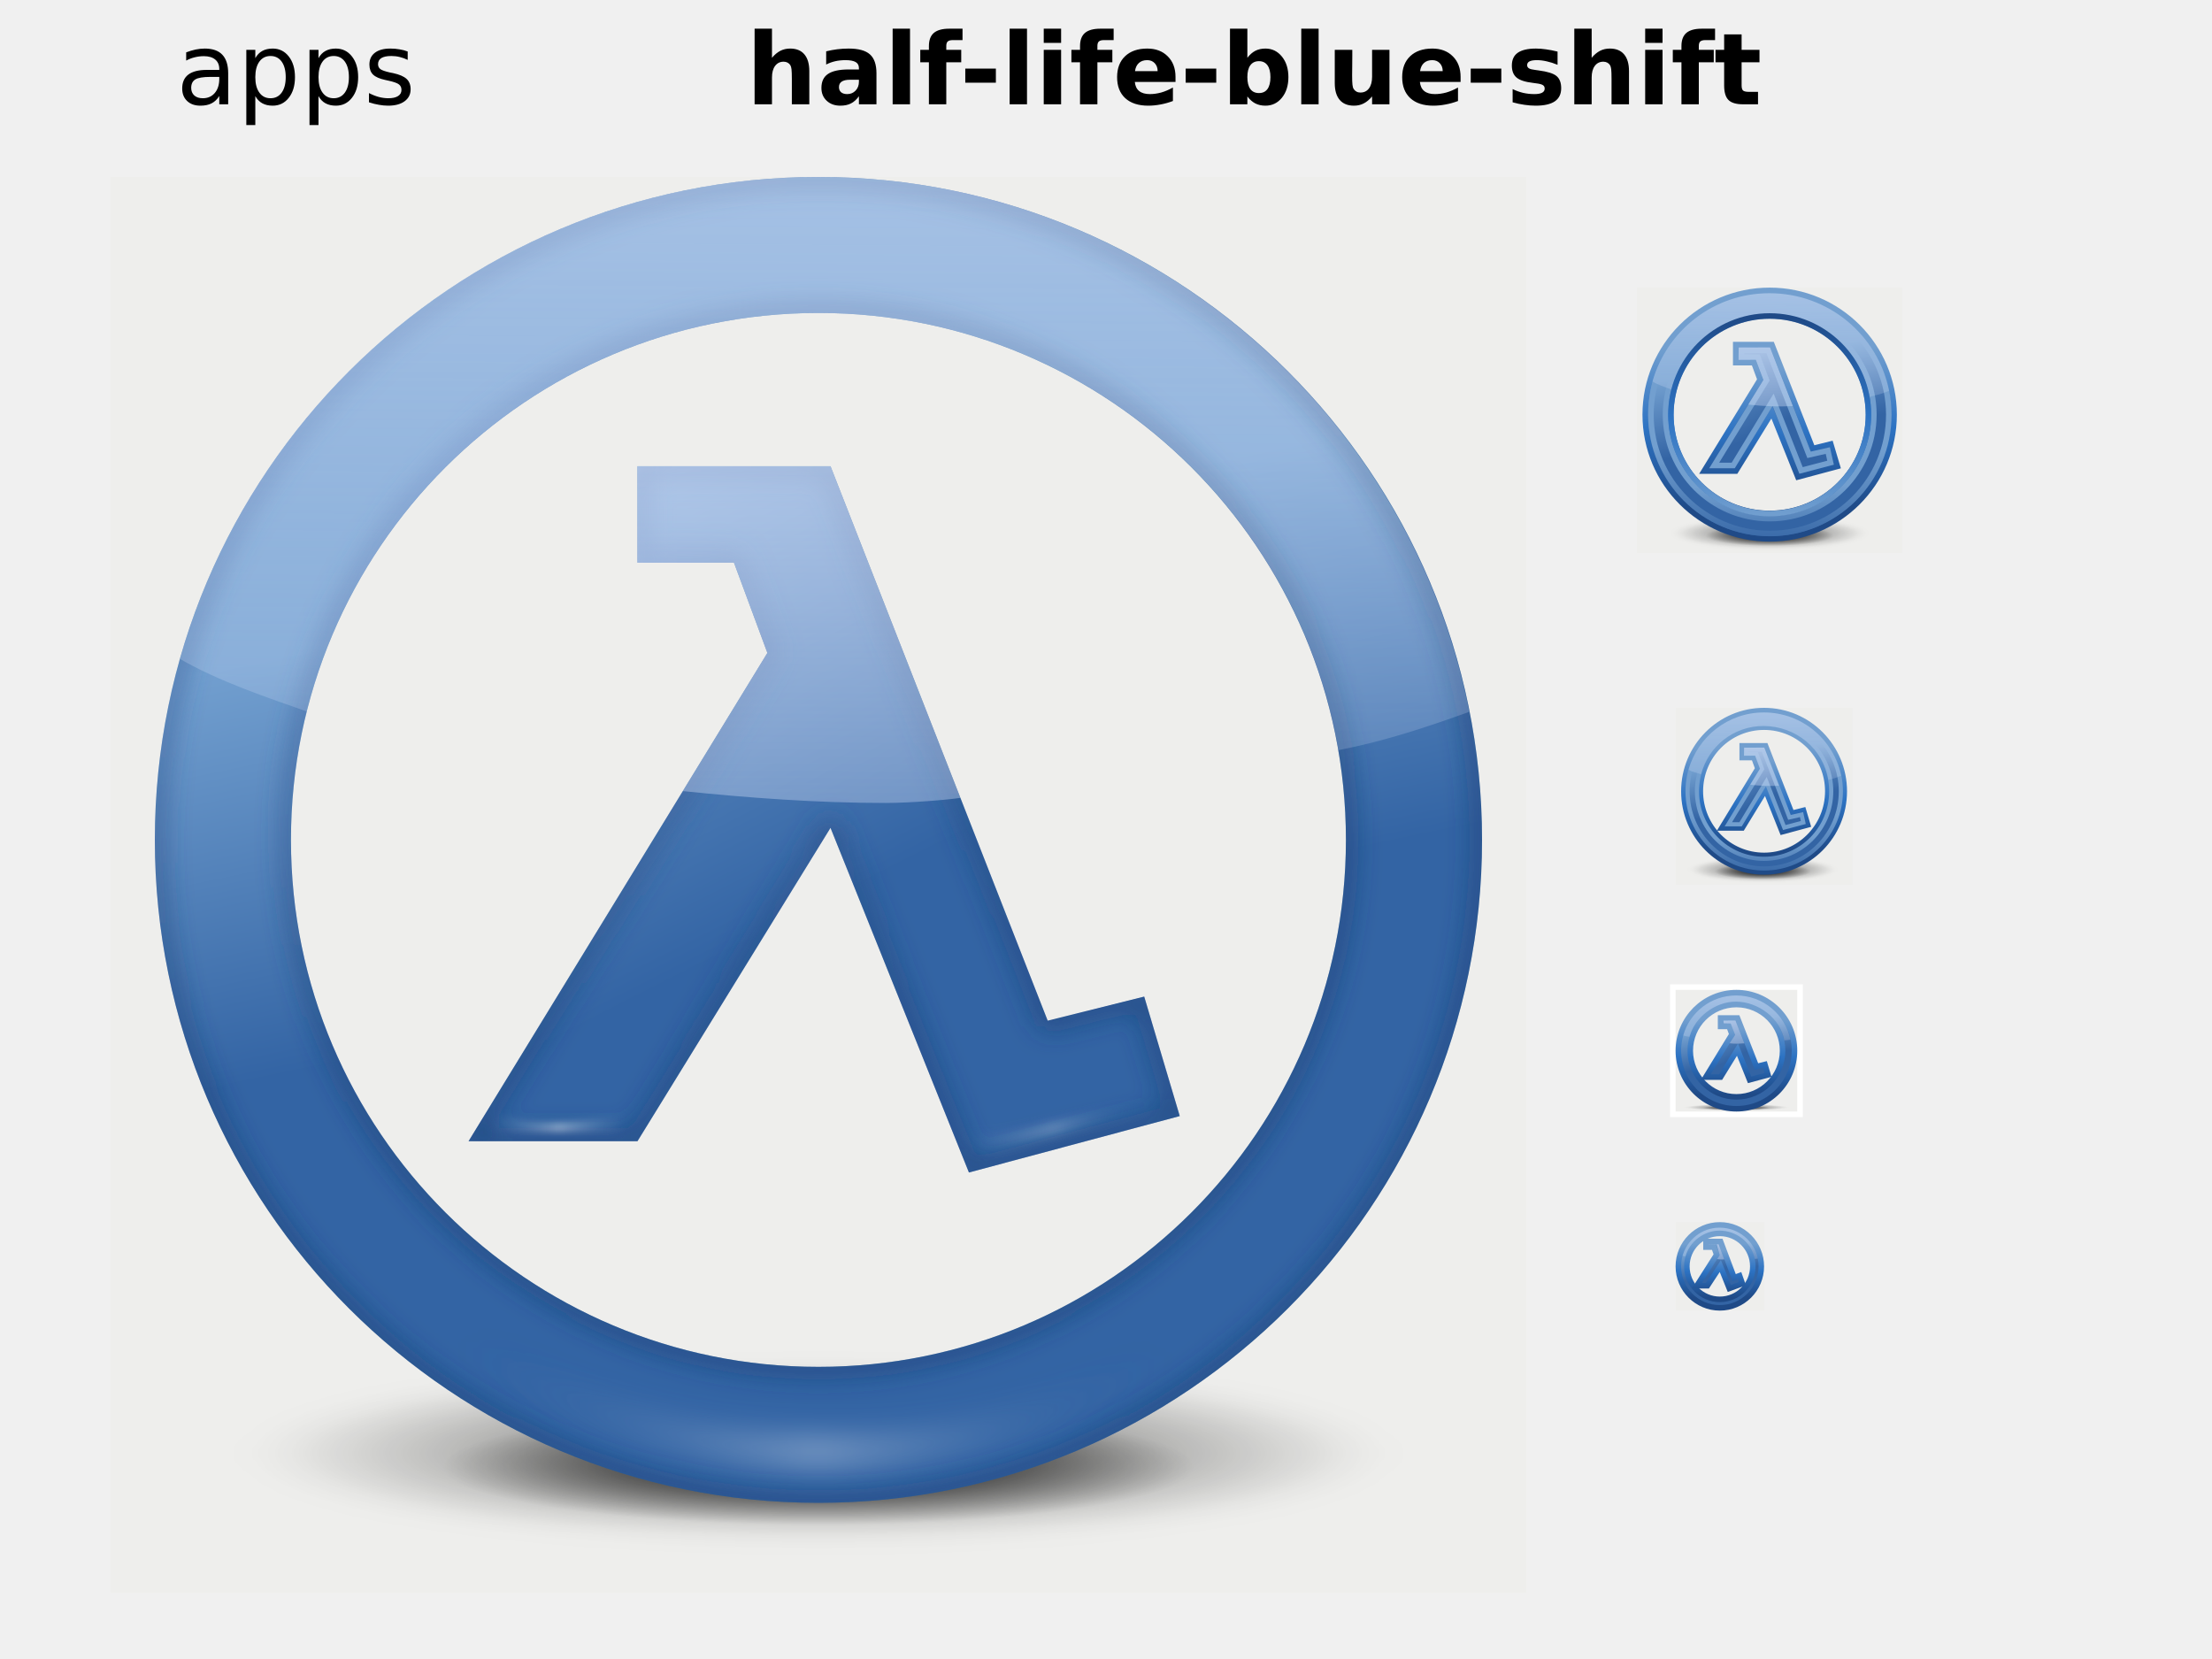
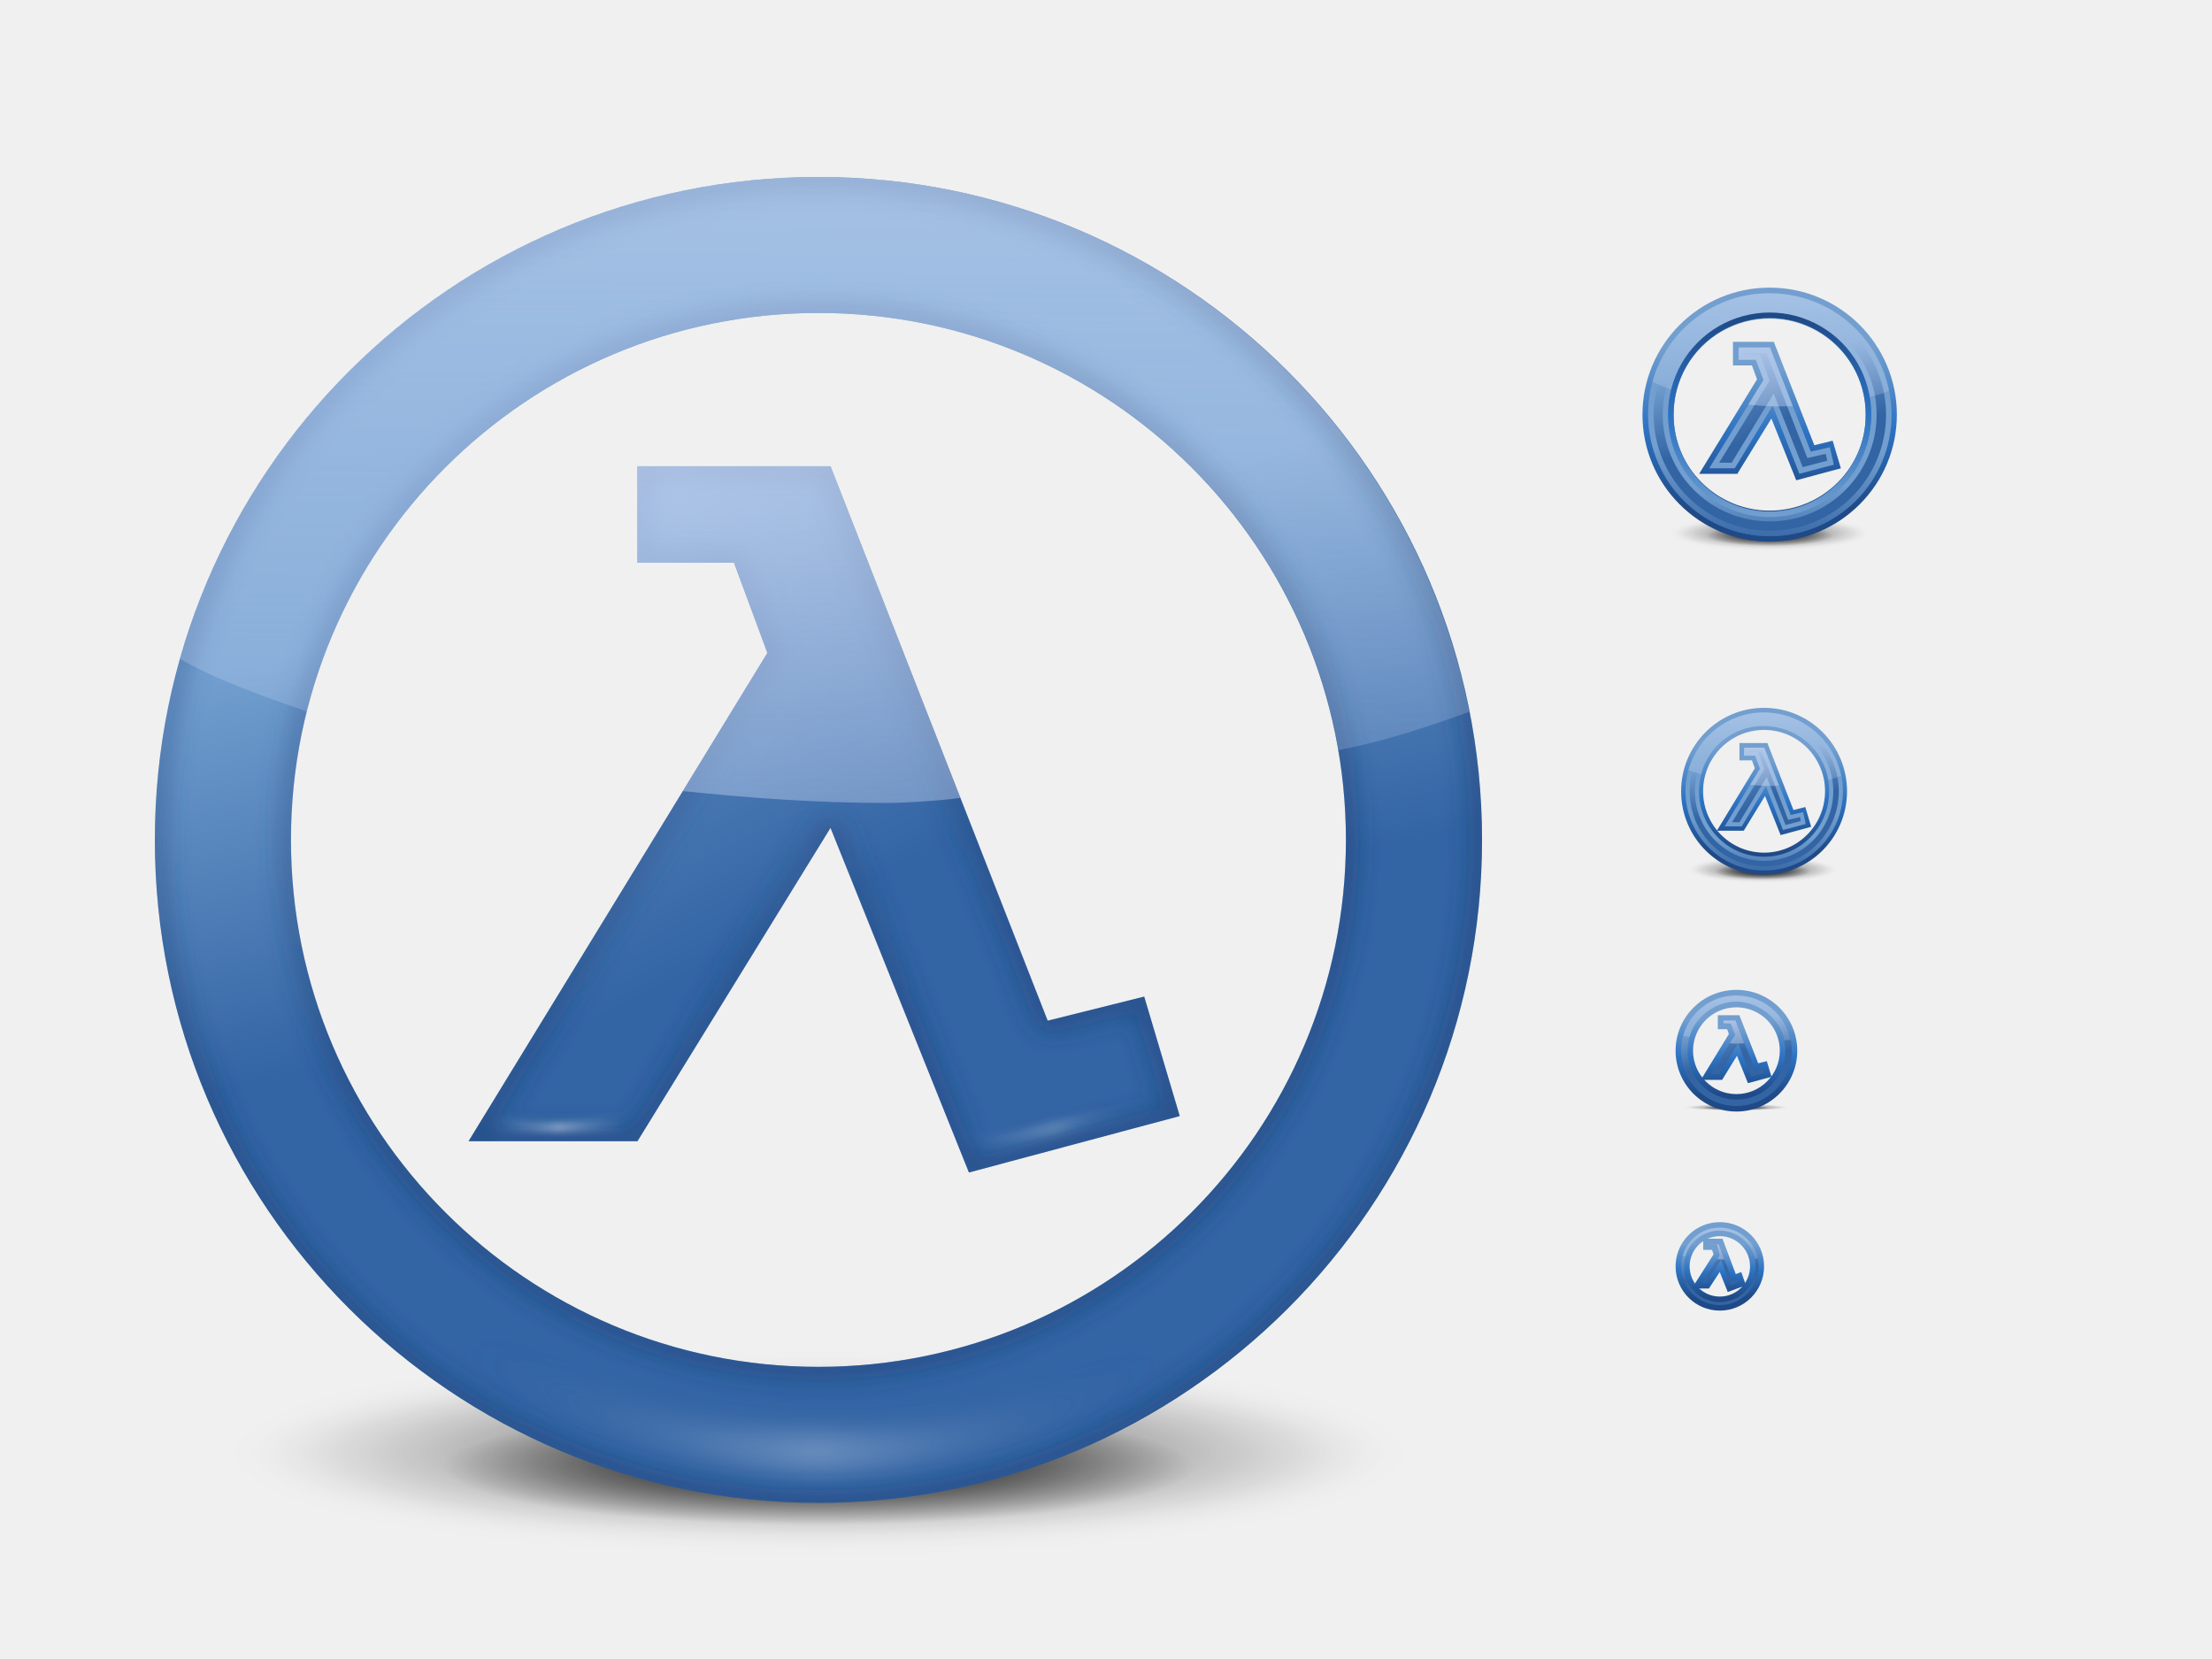
<svg xmlns="http://www.w3.org/2000/svg" xmlns:xlink="http://www.w3.org/1999/xlink" width="400" height="300" id="svg11300" version="1.0" style="display:inline;enable-background:new">
  <defs id="defs3">
    <linearGradient id="linearGradient6463">
      <stop id="stop6465" offset="0" style="stop-color:#3364a4;stop-opacity:0;" />
      <stop style="stop-color:#ffffff;stop-opacity:0.502;" offset="0.5" id="stop6467" />
      <stop id="stop6469" offset="1" style="stop-color:#3364a4;stop-opacity:0;" />
    </linearGradient>
    <linearGradient xlink:href="#linearGradient6786" id="linearGradient7013" gradientUnits="userSpaceOnUse" x1="21.33" y1="29.137" x2="21.096" y2="47.437" />
    <linearGradient id="linearGradient6786">
      <stop style="stop-color:#729fcf;stop-opacity:1;" offset="0" id="stop6788" />
      <stop style="stop-color:#3364a4;stop-opacity:1;" offset="1" id="stop6790" />
    </linearGradient>
    <linearGradient id="linearGradient5666">
      <stop style="stop-color:#3364a4;stop-opacity:1;" offset="0" id="stop5668" />
      <stop style="stop-color:#729fcf;stop-opacity:1;" offset="1" id="stop5670" />
    </linearGradient>
    <linearGradient id="linearGradient5503">
      <stop style="stop-color:#729fcf;stop-opacity:1;" offset="0" id="stop5505" />
      <stop id="stop5656" offset="0.5" style="stop-color:#2d73c3;stop-opacity:1;" />
      <stop style="stop-color:#1f4a87;stop-opacity:1;" offset="1" id="stop5507" />
    </linearGradient>
    <linearGradient id="linearGradient5453">
      <stop style="stop-color:#ececff;stop-opacity:1;" offset="0" id="stop5455" />
      <stop style="stop-color:#dbe8ff;stop-opacity:0;" offset="1" id="stop5457" />
    </linearGradient>
    <linearGradient xlink:href="#linearGradient6786" id="linearGradient4041" gradientUnits="userSpaceOnUse" x1="23.228" y1="35.579" x2="23.431" y2="49.132" />
    <linearGradient id="linearGradient4735">
      <stop style="stop-color:#496fae;stop-opacity:1;" offset="0" id="stop4737" />
      <stop style="stop-color:#193b6e;stop-opacity:1;" offset="1" id="stop4739" />
    </linearGradient>
    <linearGradient id="linearGradient4044">
      <stop id="stop4046" offset="0" style="stop-color:#000000;stop-opacity:1;" />
      <stop id="stop4048" offset="1" style="stop-color:#000000;stop-opacity:0;" />
    </linearGradient>
    <filter color-interpolation-filters="sRGB" id="filter34615-9" x="-0.051" width="1.101" y="-0.137" height="1.273">
      <feGaussianBlur stdDeviation="0.852" id="feGaussianBlur34617-7" />
    </filter>
    <filter id="filter6092">
      <feGaussianBlur stdDeviation="2.499" id="feGaussianBlur6094" />
    </filter>
    <filter id="filter6096">
      <feGaussianBlur stdDeviation="2.339" id="feGaussianBlur6098" />
    </filter>
    <clipPath clipPathUnits="userSpaceOnUse" id="clipPath6164">
      <path style="fill:#000000;fill-opacity:1;stroke:none;display:inline;enable-background:new" d="m -543,31.117 c -64.617,0 -117,52.33 -117,116.883 0,64.552 52.383,116.883 117,116.883 64.617,0 117,-52.33 117,-116.883 0,-64.553 -52.383,-116.883 -117,-116.883 z m 0,23.976 c 51.362,0 93,41.596 93,92.907 0,51.311 -41.638,92.907 -93,92.907 -51.362,0 -93,-41.596 -93,-92.907 0,-51.311 41.638,-92.907 93,-92.907 z" id="path6166" />
    </clipPath>
    <clipPath clipPathUnits="userSpaceOnUse" id="clipPath6168">
      <path style="fill:#000000;fill-opacity:1;stroke:none;display:inline;enable-background:new" d="m -574.909,82.121 0,17.001 17.018,0 5.891,15.911 -52.691,86.095 29.782,0 34.036,-55.254 24.406,60.766 37.169,-9.949 -6.266,-21.065 -17.018,4.25 -38.291,-97.756 z" id="path6170" />
    </clipPath>
    <filter color-interpolation-filters="sRGB" id="filter4615-6-8" x="-0.068" width="1.135" y="-0.532" height="2.065">
      <feGaussianBlur stdDeviation="0.693" id="feGaussianBlur4617-0-7" />
    </filter>
    <filter color-interpolation-filters="sRGB" id="filter4633-2-9" x="-0.075" width="1.151" y="-0.294" height="1.588">
      <feGaussianBlur stdDeviation="1.026" id="feGaussianBlur4635-0-0" />
    </filter>
    <filter id="filter6602" x="-0.039" width="1.078" y="-0.13" height="1.261">
      <feGaussianBlur stdDeviation="2.78" id="feGaussianBlur6604" />
    </filter>
    <filter color-interpolation-filters="sRGB" id="filter34615-9-6" x="-0.051" width="1.101" y="-0.137" height="1.273">
      <feGaussianBlur stdDeviation="0.852" id="feGaussianBlur34617-7-40" />
    </filter>
    <filter color-interpolation-filters="sRGB" id="filter34615-9-6-3" x="-0.051" width="1.101" y="-0.137" height="1.273">
      <feGaussianBlur stdDeviation="0.852" id="feGaussianBlur34617-7-40-8" />
    </filter>
    <filter color-interpolation-filters="sRGB" id="filter34615-9-6-1" x="-0.051" width="1.101" y="-0.137" height="1.273">
      <feGaussianBlur stdDeviation="0.852" id="feGaussianBlur34617-7-40-1" />
    </filter>
    <radialGradient xlink:href="#linearGradient4044" id="radialGradient6801" gradientUnits="userSpaceOnUse" gradientTransform="matrix(1.64137,0,0,0.607307,0.0395667,0.0619518)" cx="15.116" cy="63.965" fx="15.116" fy="63.965" r="12.289" />
    <radialGradient xlink:href="#linearGradient4044" id="radialGradient6803" gradientUnits="userSpaceOnUse" gradientTransform="scale(1.64399,0.608276)" cx="15.116" cy="63.965" fx="15.116" fy="63.965" r="12.289" />
    <linearGradient xlink:href="#linearGradient5453" id="linearGradient6831" gradientUnits="userSpaceOnUse" gradientTransform="matrix(0.5272764,0,0,0.5305279,301.8636,126.3779)" x1="33.633" y1="-15.586" x2="33.231" y2="53.867" />
    <linearGradient xlink:href="#linearGradient5666" id="linearGradient6835" gradientUnits="userSpaceOnUse" gradientTransform="matrix(0.5272764,0,0,0.5305279,301.8636,-397.9758)" x1="31.127" y1="1023.346" x2="22.206" y2="1005.756" />
    <linearGradient xlink:href="#linearGradient5503" id="linearGradient6837" gradientUnits="userSpaceOnUse" gradientTransform="matrix(0.5272764,0,0,0.5305279,301.8636,-397.9758)" x1="32.375" y1="1009.362" x2="32.317" y2="1038.22" />
    <linearGradient xlink:href="#linearGradient5453" id="linearGradient6840" gradientUnits="userSpaceOnUse" gradientTransform="matrix(0.5172666,0,0,0.5165692,302.154,126.7661)" x1="33.012" y1="-45.645" x2="32.339" y2="44.432" />
    <linearGradient xlink:href="#linearGradient5666" id="linearGradient6845" gradientUnits="userSpaceOnUse" gradientTransform="matrix(0.5272764,0,0,0.5305279,301.8636,-397.9758)" x1="42.802" y1="1022.818" x2="39.296" y2="1006.106" />
    <linearGradient xlink:href="#linearGradient5503" id="linearGradient6847" gradientUnits="userSpaceOnUse" gradientTransform="matrix(0.5272764,0,0,0.5305279,301.8636,-397.9758)" x1="32.401" y1="1004.866" x2="32.545" y2="1040.653" />
    <linearGradient xlink:href="#linearGradient5453" id="linearGradient6851" gradientUnits="userSpaceOnUse" gradientTransform="matrix(0.3362226,0,0,0.3643624,303.0325,178.4909)" x1="33.633" y1="-15.586" x2="33.231" y2="53.867" />
    <linearGradient xlink:href="#linearGradient5666" id="linearGradient6854" gradientUnits="userSpaceOnUse" gradientTransform="matrix(0.3818182,0,0,0.3818173,301.5909,-199.4011)" x1="31.127" y1="1023.346" x2="22.206" y2="1005.756" />
    <linearGradient xlink:href="#linearGradient5503" id="linearGradient6856" gradientUnits="userSpaceOnUse" gradientTransform="matrix(0.3818182,0,0,0.3818173,301.5909,-199.4011)" x1="32.375" y1="1009.362" x2="32.317" y2="1038.22" />
    <linearGradient xlink:href="#linearGradient5453" id="linearGradient6859" gradientUnits="userSpaceOnUse" gradientTransform="matrix(0.3634398,0,0,0.3601492,302.1435,178.5725)" x1="33.012" y1="-45.645" x2="32.339" y2="44.432" />
    <linearGradient xlink:href="#linearGradient5666" id="linearGradient6862" gradientUnits="userSpaceOnUse" gradientTransform="matrix(0.3818182,0,0,0.3818173,301.5909,-199.4011)" x1="42.802" y1="1022.818" x2="39.296" y2="1006.106" />
    <linearGradient xlink:href="#linearGradient5503" id="linearGradient6864" gradientUnits="userSpaceOnUse" gradientTransform="matrix(0.3818182,0,0,0.3818173,301.5909,-199.4011)" x1="32.401" y1="1004.866" x2="32.545" y2="1040.653" />
    <radialGradient xlink:href="#linearGradient4044" id="radialGradient6904" gradientUnits="userSpaceOnUse" gradientTransform="scale(1.64399,0.608276)" cx="15.116" cy="63.965" fx="15.116" fy="63.965" r="12.289" />
    <radialGradient xlink:href="#linearGradient4044" id="radialGradient6906" gradientUnits="userSpaceOnUse" gradientTransform="matrix(1.64137,0,0,0.607307,0.0395667,0.0619518)" cx="15.116" cy="63.965" fx="15.116" fy="63.965" r="12.289" />
    <linearGradient xlink:href="#linearGradient5453" id="linearGradient4432" gradientUnits="userSpaceOnUse" gradientTransform="matrix(0.24016,0,0,0.26026,303.1966,220.7182)" x1="33.633" y1="-15.586" x2="33.231" y2="53.867" />
    <linearGradient xlink:href="#linearGradient5666" id="linearGradient4435" gradientUnits="userSpaceOnUse" gradientTransform="matrix(0.2727285,0,0,0.2727278,302.1364,-49.14476)" x1="31.127" y1="1023.346" x2="22.206" y2="1005.756" />
    <linearGradient xlink:href="#linearGradient5503" id="linearGradient4437" gradientUnits="userSpaceOnUse" gradientTransform="matrix(0.2727285,0,0,0.2727278,302.1364,-49.14476)" x1="32.375" y1="1009.362" x2="32.317" y2="1038.22" />
    <linearGradient xlink:href="#linearGradient5453" id="linearGradient4440" gradientUnits="userSpaceOnUse" gradientTransform="matrix(0.259601,0,0,0.2572505,302.5311,220.8375)" x1="33.012" y1="-45.645" x2="32.339" y2="44.432" />
    <linearGradient xlink:href="#linearGradient5666" id="linearGradient4443" gradientUnits="userSpaceOnUse" gradientTransform="matrix(0.2727285,0,0,0.2727278,302.1364,-49.14476)" x1="42.802" y1="1022.818" x2="39.296" y2="1006.106" />
    <linearGradient xlink:href="#linearGradient5503" id="linearGradient4445" gradientUnits="userSpaceOnUse" gradientTransform="matrix(0.2727285,0,0,0.2727278,302.1364,-49.14476)" x1="32.401" y1="1004.866" x2="32.545" y2="1040.653" />
    <radialGradient xlink:href="#linearGradient4044" id="radialGradient4172" gradientUnits="userSpaceOnUse" gradientTransform="matrix(1.64137,0,0,0.607307,0.0395667,0.0619518)" cx="15.116" cy="63.965" fx="15.116" fy="63.965" r="12.289" />
    <radialGradient xlink:href="#linearGradient4044" id="radialGradient4174" gradientUnits="userSpaceOnUse" gradientTransform="scale(1.64399,0.608276)" cx="15.116" cy="63.965" fx="15.116" fy="63.965" r="12.289" />
    <linearGradient xlink:href="#linearGradient5666" id="linearGradient4176" gradientUnits="userSpaceOnUse" gradientTransform="matrix(4.363636,0,0,4.359256,6.181819,-4292.952)" x1="42.802" y1="1022.818" x2="39.296" y2="1006.106" />
    <linearGradient xlink:href="#linearGradient5666" id="linearGradient4178" gradientUnits="userSpaceOnUse" gradientTransform="matrix(4.363636,0,0,4.359256,6.181819,-4292.952)" x1="31.127" y1="1023.346" x2="22.206" y2="1005.756" />
    <radialGradient xlink:href="#linearGradient4735" id="radialGradient4180" gradientUnits="userSpaceOnUse" gradientTransform="matrix(1.603001,0,0,0.9989967,373.7969,0.1484933)" cx="-615.286" cy="78.423" fx="-615.286" fy="78.423" r="117" />
    <radialGradient xlink:href="#linearGradient4735" id="radialGradient4182" gradientUnits="userSpaceOnUse" gradientTransform="matrix(1.503779,-6.0747764e-8,5.5692884e-8,1.378648,294.6979,-35.63268)" cx="-578.281" cy="97.744" fx="-578.281" fy="97.744" r="62.697" />
    <linearGradient xlink:href="#linearGradient5453" id="linearGradient4184" gradientUnits="userSpaceOnUse" x1="33.012" y1="-45.645" x2="32.339" y2="44.432" />
    <linearGradient xlink:href="#linearGradient5453" id="linearGradient4186" gradientUnits="userSpaceOnUse" gradientTransform="matrix(4.183391,0,0,4.215304,11.49816,16.63179)" x1="33.633" y1="-15.586" x2="33.231" y2="53.867" />
    <linearGradient xlink:href="#linearGradient6463" id="linearGradient4188" gradientUnits="userSpaceOnUse" gradientTransform="translate(18.75838,-6.210791)" x1="153.534" y1="207.136" x2="187.213" y2="207.136" />
    <linearGradient xlink:href="#linearGradient6463" id="linearGradient4190" gradientUnits="userSpaceOnUse" gradientTransform="translate(12.41647,-5.506134)" x1="75.772" y1="204.829" x2="102.824" y2="204.829" />
    <linearGradient xlink:href="#linearGradient6463" id="linearGradient4192" gradientUnits="userSpaceOnUse" gradientTransform="matrix(3.930586,0,0,3.92664,20.33897,30.20726)" x1="16.605" y1="56.007" x2="47.927" y2="56.007" />
    <radialGradient xlink:href="#linearGradient4044" id="radialGradient4207" gradientUnits="userSpaceOnUse" gradientTransform="matrix(1.64137,0,0,0.607307,0.0395667,0.0619518)" cx="15.116" cy="63.965" fx="15.116" fy="63.965" r="12.289" />
    <radialGradient xlink:href="#linearGradient4044" id="radialGradient4209" gradientUnits="userSpaceOnUse" gradientTransform="scale(1.64399,0.608276)" cx="15.116" cy="63.965" fx="15.116" fy="63.965" r="12.289" />
    <linearGradient xlink:href="#linearGradient5666" id="linearGradient4211" gradientUnits="userSpaceOnUse" gradientTransform="matrix(0.8,0,0,0.8000007,293.5,-741.3905)" x1="42.802" y1="1022.818" x2="39.296" y2="1006.106" />
    <linearGradient xlink:href="#linearGradient5503" id="linearGradient4213" gradientUnits="userSpaceOnUse" gradientTransform="matrix(0.8,0,0,0.8000007,293.5,-741.3905)" x1="32.401" y1="1004.866" x2="32.545" y2="1040.653" />
    <linearGradient xlink:href="#linearGradient6786" id="linearGradient4215" gradientUnits="userSpaceOnUse" x1="23.228" y1="35.579" x2="23.431" y2="49.132" />
    <linearGradient xlink:href="#linearGradient6786" id="linearGradient4217" gradientUnits="userSpaceOnUse" x1="21.33" y1="29.137" x2="21.096" y2="47.437" />
    <linearGradient xlink:href="#linearGradient5453" id="linearGradient4219" gradientUnits="userSpaceOnUse" gradientTransform="matrix(0.7848128,0,0,0.778952,293.9405,49.8854)" x1="33.012" y1="-45.645" x2="32.339" y2="44.432" />
    <linearGradient xlink:href="#linearGradient5503" id="linearGradient4221" gradientUnits="userSpaceOnUse" x1="30.618" y1="52.972" x2="30.067" y2="12.525" />
    <linearGradient xlink:href="#linearGradient5666" id="linearGradient4223" gradientUnits="userSpaceOnUse" gradientTransform="matrix(0.8,0,0,0.8000007,293.5,-741.3905)" x1="31.127" y1="1023.346" x2="22.206" y2="1005.756" />
    <linearGradient xlink:href="#linearGradient5503" id="linearGradient4225" gradientUnits="userSpaceOnUse" gradientTransform="matrix(0.8,0,0,0.8000007,293.5,-741.3905)" x1="32.375" y1="1009.362" x2="32.317" y2="1038.22" />
    <linearGradient xlink:href="#linearGradient5453" id="linearGradient4227" gradientUnits="userSpaceOnUse" gradientTransform="matrix(0.8,0,0,0.8000007,293.5,49.3)" x1="33.633" y1="-15.586" x2="33.231" y2="53.867" />
  </defs>
  <g style="display:inline" id="layer1">
-     <g id="layer2" style="display:inline">
+     <g id="layer2" style="display:none">
      <rect style="fill:#eeeeec;fill-opacity:1;fill-rule:nonzero;stroke:none;stroke-width:2;marker:none;visibility:visible;display:inline;overflow:visible;enable-background:accumulate" id="rect6284" width="48" height="48" x="296" y="52" />
      <rect y="128" x="303" height="32" width="32" id="rect6592" style="fill:#eeeeec;fill-opacity:1;fill-rule:nonzero;stroke:none;stroke-width:2;marker:none;visibility:visible;display:inline;overflow:visible;enable-background:accumulate" />
      <rect y="178" x="302" height="24" width="24" id="rect5028" style="fill:#ffffff;fill-opacity:1;fill-rule:nonzero;stroke:none;stroke-width:2;marker:none;visibility:visible;display:inline;overflow:visible;enable-background:accumulate" />
      <rect y="221" x="303" height="16" width="16" id="rect6833" style="fill:#eeeeec;fill-opacity:1;fill-rule:nonzero;stroke:none;stroke-width:2;marker:none;visibility:visible;display:inline;overflow:visible;enable-background:accumulate" />
      <rect style="fill:#eeeeec;fill-opacity:1;fill-rule:nonzero;stroke:none;stroke-width:2;marker:none;visibility:visible;display:inline;overflow:visible;enable-background:accumulate" id="rect6749" width="22" height="22" x="303" y="179" />
      <rect y="32" x="20" height="256" width="256" id="rect6282" style="fill:#eeeeec;fill-opacity:1;fill-rule:nonzero;stroke:none;stroke-width:2;marker:none;visibility:visible;display:inline;overflow:visible;enable-background:accumulate" />
      <text id="context" style="font-size:18px;font-style:normal;font-variant:normal;font-weight:normal;font-stretch:normal;fill:#000000;fill-opacity:1;stroke:none;display:inline;enable-background:new;font-family:DejaVu Sans;-inkscape-font-specification:DejaVu Sans" x="31.871" xml:space="preserve" y="18.86">
        <tspan id="tspan2716" x="31.871" y="18.86" style="font-style:normal;font-variant:normal;font-weight:normal;font-stretch:normal;font-family:DejaVu Sans;-inkscape-font-specification:DejaVu Sans">apps</tspan>
      </text>
      <text id="icon-name" style="font-size:18px;font-style:normal;font-variant:normal;font-weight:bold;font-stretch:normal;text-align:start;line-height:125%;writing-mode:lr-tb;text-anchor:start;fill:#000000;fill-opacity:1;stroke:none;display:inline;enable-background:new;font-family:DejaVu Sans;-inkscape-font-specification:DejaVu Sans Bold" x="134.943" xml:space="preserve" y="18.86">
        <tspan id="tspan3023" x="134.943" y="18.86" style="font-size:18px;font-style:normal;font-variant:normal;font-weight:bold;font-stretch:normal;font-family:DejaVu Sans;-inkscape-font-specification:DejaVu Sans Bold">half-life-blue-shift</tspan>
      </text>
    </g>
    <g id="layer4" style="display:inline">
      <g id="g6154" style="fill:#ffffff" transform="matrix(1.25,0,0,1.25,-78,-47.25)" />
      <g style="display:inline;enable-background:new" id="g4194" transform="matrix(1.022727,0,0,1.021277,-6.749789,-1.10638)">
        <g transform="matrix(0.1585175,0,0,0.1487325,232.3154,81.22168)" id="g6785">
-           <path style="opacity:0.869;fill:url(#radialGradient4207);fill-opacity:1;stroke:none" id="path9120-0" d="m 45.053,38.909 c 0,4.128 -9.045,7.475 -20.203,7.475 -11.158,0 -20.203,-3.347 -20.203,-7.475 0,-4.128 9.045,-7.475 20.203,-7.475 11.158,0 20.203,3.347 20.203,7.475 z" transform="matrix(3.532624,0,0,1.664689,462.2148,34.0899)" />
-           <path transform="matrix(5.245853,0,0,2.472012,419.6419,-0.1826002)" d="m 45.053,38.909 c 0,4.128 -9.045,7.475 -20.203,7.475 -11.158,0 -20.203,-3.347 -20.203,-7.475 0,-4.128 9.045,-7.475 20.203,-7.475 11.158,0 20.203,3.347 20.203,7.475 z" id="path9122-9" style="opacity:0.633;fill:url(#radialGradient4209);fill-opacity:1;stroke:none;filter:url(#filter34615-9-6)" />
+           <path style="opacity:0.869;fill:url(#radialGradient4207);fill-opacity:1;stroke:none" id="path9120-0" d="m 45.053,38.909 a 20.203,7.475 0 1 1 -40.406,0 20.203,7.475 0 1 1 40.406,0 z" transform="matrix(3.532624,0,0,1.664689,462.2148,34.0899)" />
+           <path transform="matrix(5.245853,0,0,2.472012,419.6419,-0.1826002)" d="m 45.053,38.909 a 20.203,7.475 0 1 1 -40.406,0 20.203,7.475 0 1 1 40.406,0 z" id="path9122-9" style="opacity:0.633;fill:url(#radialGradient4209);fill-opacity:1;stroke:none;filter:url(#filter34615-9-6)" />
        </g>
        <path id="path2998-91" d="m 319.5,52.5 c -12.15,0 -22,9.85 -22,22 0,12.15 9.85,22 22,22 12.15,0 22,-9.85 22,-22 0,-12.15 -9.85,-22 -22,-22 z m 0,4.513 c 9.658,0 17.487,7.829 17.487,17.487 0,9.658 -7.829,17.487 -17.487,17.487 -9.658,0 -17.487,-7.829 -17.487,-17.487 0,-9.658 7.829,-17.487 17.487,-17.487 z" style="fill:url(#linearGradient4211);fill-opacity:1;stroke:url(#linearGradient4213);stroke-width:0.978" />
-         <path transform="matrix(0.9943324,0,0,0.9943324,296.4814,51.6902)" d="m 41.677,22.939 c 0,10.23 -8.293,18.523 -18.523,18.523 -10.23,0 -18.523,-8.293 -18.523,-18.523 0,-10.23 8.293,-18.523 18.523,-18.523 10.23,0 18.523,8.293 18.523,18.523 z" id="path6766" style="fill:none;stroke:url(#linearGradient4215);stroke-width:0.984;stroke-linecap:round;stroke-linejoin:round;stroke-miterlimit:4;stroke-opacity:1;stroke-dasharray:none" />
-         <path transform="matrix(0.9881956,0,0,0.9881956,298.2944,51.6629)" d="m 42.776,23.131 c 0,11.753 -9.528,21.28 -21.28,21.28 -11.753,0 -21.28,-9.528 -21.28,-21.28 0,-11.753 9.528,-21.28 21.28,-21.28 11.753,0 21.28,9.528 21.28,21.28 z" id="path6768" style="fill:none;stroke:url(#linearGradient4217);stroke-width:0.99;stroke-linecap:round;stroke-linejoin:round;stroke-miterlimit:4;stroke-opacity:1;stroke-dasharray:none" />
+         <path transform="matrix(0.9943324,0,0,0.9943324,296.4814,51.6902)" d="m 41.677,22.939 a 18.523,18.523 0 1 1 -37.047,0 18.523,18.523 0 1 1 37.047,0 z" id="path6766" style="fill:none;stroke:url(#linearGradient4215);stroke-width:0.984;stroke-linecap:round;stroke-linejoin:round;stroke-miterlimit:4;stroke-opacity:1;stroke-dasharray:none" />
+         <path transform="matrix(0.9881956,0,0,0.9881956,298.2944,51.6629)" d="m 42.776,23.131 a 21.28,21.28 0 1 1 -42.561,0 21.28,21.28 0 1 1 42.561,0 z" id="path6768" style="fill:none;stroke:url(#linearGradient4217);stroke-width:0.99;stroke-linecap:round;stroke-linejoin:round;stroke-miterlimit:4;stroke-opacity:1;stroke-dasharray:none" />
        <path id="path2998-9-27" d="m 298.772,68.629 c 0.219,0.109 0.387,0.235 0.613,0.341 1.061,0.496 2.28,0.917 3.483,1.339 1.863,-7.403 8.543,-12.901 16.579,-12.901 8.483,0 15.468,6.114 16.849,14.143 1.017,-0.251 2.069,-0.48 3.017,-0.779 0.464,-0.147 0.854,-0.329 1.3,-0.487 -1.947,-9.844 -10.677,-17.283 -21.165,-17.283 -9.881,0 -18.115,6.633 -20.675,15.628 z" style="fill:url(#linearGradient4219);fill-opacity:1;stroke:none" />
-         <path transform="matrix(0.8749003,0,0,0.8761614,293.2909,46.13248)" d="m 49.918,32.406 c 0,11.025 -8.937,19.962 -19.962,19.962 -11.025,0 -19.962,-8.937 -19.962,-19.962 0,-11.025 8.937,-19.962 19.962,-19.962 11.025,0 19.962,8.937 19.962,19.962 z" id="path5485-2" style="fill:none;stroke:url(#linearGradient4221);stroke-width:1.118;stroke-opacity:1" />
+         <path transform="matrix(0.8749003,0,0,0.8761614,293.2909,46.13248)" d="m 49.918,32.406 a 19.962,19.962 0 1 1 -39.923,0 19.962,19.962 0 1 1 39.923,0 z" id="path5485-2" style="fill:none;stroke:url(#linearGradient4221);stroke-width:1.118;stroke-opacity:1" />
        <path id="path3002-5" d="m 313.5,62.1 0,3.2 3.2,0 1.108,2.995 L 307.9,84.5 l 5.6,0 6.4,-10.4 4.589,11.438 6.989,-1.873 L 330.3,79.7 l -3.2,0.8 -7.2,-18.4 z" style="fill:url(#linearGradient4223);fill-opacity:1;stroke:url(#linearGradient4225);stroke-width:0.978" />
        <path id="path3002-4" d="m 314.523,63.104 0,1.234 2.892,0 1.532,4.074 -9.252,15.087 3.364,0 7.055,-11.634 4.936,12.517 5.216,-1.372 -0.484,-2.153 -3.316,0.761 -7.2,-18.477 z" style="fill:none;stroke:#729fcf;stroke-width:0.978" />
        <path id="path5407-6" d="m 323.599,72.99 -4.042,-10.401 -5.531,0.018 -0.036,2.205 3.055,-0.018 1.335,3.561 -2.687,4.367 c 3.011,0.313 5.413,0.398 7.907,0.268 z" style="fill:url(#linearGradient4227);fill-opacity:1;stroke:none" />
      </g>
      <g style="display:inline;enable-background:new" id="g4229">
        <g transform="matrix(0.1221013,0,0,0.1168613,251.1059,137.5005)" id="g6793">
-           <path style="opacity:0.869;fill:url(#radialGradient6801);fill-opacity:1;stroke:none;display:inline;enable-background:new" id="path9120-0-7" d="m 45.053,38.909 c 0,4.128 -9.045,7.475 -20.203,7.475 -11.158,0 -20.203,-3.347 -20.203,-7.475 0,-4.128 9.045,-7.475 20.203,-7.475 11.158,0 20.203,3.347 20.203,7.475 z" transform="matrix(3.532624,0,0,1.664689,466.2148,107.0899)" />
-           <path transform="matrix(5.245853,0,0,2.472012,423.6419,72.8174)" d="m 45.053,38.909 c 0,4.128 -9.045,7.475 -20.203,7.475 -11.158,0 -20.203,-3.347 -20.203,-7.475 0,-4.128 9.045,-7.475 20.203,-7.475 11.158,0 20.203,3.347 20.203,7.475 z" id="path9122-9-1" style="opacity:0.633;fill:url(#radialGradient6803);fill-opacity:1;stroke:none;display:inline;filter:url(#filter34615-9-6-3);enable-background:new" />
+           <path style="opacity:0.869;fill:url(#radialGradient6801);fill-opacity:1;stroke:none;display:inline;enable-background:new" id="path9120-0-7" d="m 45.053,38.909 a 20.203,7.475 0 1 1 -40.406,0 20.203,7.475 0 1 1 40.406,0 z" transform="matrix(3.532624,0,0,1.664689,466.2148,107.0899)" />
+           <path transform="matrix(5.245853,0,0,2.472012,423.6419,72.8174)" d="m 45.053,38.909 a 20.203,7.475 0 1 1 -40.406,0 20.203,7.475 0 1 1 40.406,0 z" id="path9122-9-1" style="opacity:0.633;fill:url(#radialGradient6803);fill-opacity:1;stroke:none;display:inline;filter:url(#filter34615-9-6-3);enable-background:new" />
        </g>
        <path id="path2998-5" d="m 319,128.5 c -8.008,0 -14.5,6.532 -14.5,14.589 0,8.057 6.492,14.59 14.5,14.59 8.008,0 14.5,-6.532 14.5,-14.59 0,-8.058 -6.492,-14.589 -14.5,-14.589 z m 0,2.993 c 6.365,0 11.526,5.192 11.526,11.597 0,6.405 -5.16,11.597 -11.526,11.597 -6.365,0 -11.526,-5.192 -11.526,-11.597 0,-6.405 5.16,-11.597 11.526,-11.597 z" style="fill:url(#linearGradient6845);fill-opacity:1;stroke:url(#linearGradient6847);stroke-width:1" />
        <path transform="matrix(0.65536,0,0,0.6594007,303.8287,127.963)" d="m 41.677,22.939 a 18.523,18.523 0 1 1 -37.047,0 18.523,18.523 0 1 1 37.047,0 z" id="path6766-6" style="fill:none;stroke:url(#linearGradient4041);stroke-width:1.141;stroke-linecap:round;stroke-linejoin:round;stroke-miterlimit:4;stroke-opacity:1;stroke-dasharray:none" />
        <path transform="matrix(0.6513153,0,0,0.6553311,305.0236,127.9449)" d="m 42.776,23.131 a 21.28,21.28 0 1 1 -42.561,0 21.28,21.28 0 1 1 42.561,0 z" id="path6768-1" style="fill:none;stroke:url(#linearGradient7013);stroke-width:1.148;stroke-linecap:round;stroke-linejoin:round;stroke-miterlimit:4;stroke-opacity:1;stroke-dasharray:none" />
        <path id="path2998-9-7" d="m 305.338,139.196 c 0.844,0.49 1.451,0.521 2.271,0.814 1.228,-4.91 5.845,-8.769 11.356,-8.727 5.805,0.044 10.752,4.14 11.662,9.722 1.027,-0.219 1.396,-0.369 2.288,-0.711 -1.284,-6.528 -7.037,-11.461 -13.95,-11.461 -6.513,0 -11.94,4.399 -13.627,10.364 z" style="fill:url(#linearGradient6840);fill-opacity:1;stroke:none" />
        <path id="path3002-6" d="m 315.046,134.866 0,2.122 2.109,0 0.73,1.986 -6.53,10.746 3.691,0 4.218,-6.897 3.025,7.585 4.606,-1.242 -0.777,-2.629 -2.109,0.53 -4.745,-12.202 z" style="fill:url(#linearGradient6835);fill-opacity:1;stroke:url(#linearGradient6837);stroke-width:1" />
        <path id="path3002-4-8" d="m 315.72,135.532 0,0.818 1.906,0 1.01,2.702 -6.098,10.005 2.217,0 4.65,-7.715 3.253,8.301 3.438,-0.91 -0.319,-1.428 -2.185,0.505 -4.745,-12.253 z" style="fill:none;stroke:#729fcf;stroke-width:0.75;stroke-miterlimit:4;stroke-dasharray:none" />
        <path id="path5407-2" d="m 321.701,142.088 -2.664,-6.898 -3.646,0.012 -0.024,1.462 2.014,-0.012 0.88,2.361 -1.771,2.896 c 1.984,0.208 3.568,0.264 5.211,0.178 z" style="fill:url(#linearGradient6831);fill-opacity:1;stroke:none" />
      </g>
      <g style="display:inline;enable-background:new" id="g4241">
        <g transform="matrix(0.9663666,0,0,0.5032629,10.96589,97.83111)" id="g6900">
-           <path transform="matrix(0.4651355,0,0,0.1565506,302.0224,197.4186)" d="m 45.053,38.909 c 0,4.128 -9.045,7.475 -20.203,7.475 -11.158,0 -20.203,-3.347 -20.203,-7.475 0,-4.128 9.045,-7.475 20.203,-7.475 11.158,0 20.203,3.347 20.203,7.475 z" id="path9122-9-7" style="opacity:0.633;fill:url(#radialGradient6904);fill-opacity:1;stroke:none;display:inline;filter:url(#filter34615-9-6-1);enable-background:new" />
-           <path style="opacity:0.869;fill:url(#radialGradient6906);fill-opacity:1;stroke:none;display:inline;enable-background:new" id="path9120-0-2" d="m 45.053,38.909 c 0,4.128 -9.045,7.475 -20.203,7.475 -11.158,0 -20.203,-3.347 -20.203,-7.475 0,-4.128 9.045,-7.475 20.203,-7.475 11.158,0 20.203,3.347 20.203,7.475 z" transform="matrix(0.3132282,0,0,0.1054235,305.7972,199.5978)" />
+           <path transform="matrix(0.4651355,0,0,0.1565506,302.0224,197.4186)" d="m 45.053,38.909 a 20.203,7.475 0 1 1 -40.406,0 20.203,7.475 0 1 1 40.406,0 z" id="path9122-9-7" style="opacity:0.633;fill:url(#radialGradient6904);fill-opacity:1;stroke:none;display:inline;filter:url(#filter34615-9-6-1);enable-background:new" />
+           <path style="opacity:0.869;fill:url(#radialGradient6906);fill-opacity:1;stroke:none;display:inline;enable-background:new" id="path9120-0-2" d="m 45.053,38.909 a 20.203,7.475 0 1 1 -40.406,0 20.203,7.475 0 1 1 40.406,0 z" transform="matrix(0.3132282,0,0,0.1054235,305.7972,199.5978)" />
        </g>
        <path id="path2998-56" d="m 314,179.5 c -5.799,0 -10.5,4.701 -10.5,10.5 0,5.799 4.701,10.5 10.5,10.5 5.799,0 10.5,-4.701 10.5,-10.5 0,-5.799 -4.701,-10.5 -10.5,-10.5 z m 0,2.154 c 4.609,0 8.346,3.737 8.346,8.346 0,4.609 -3.737,8.346 -8.346,8.346 -4.609,0 -8.346,-3.737 -8.346,-8.346 0,-4.609 3.737,-8.346 8.346,-8.346 z" style="fill:url(#linearGradient6862);fill-opacity:1;stroke:url(#linearGradient6864);stroke-width:1" />
        <path id="path2998-9-1" d="m 304.381,187.239 c 0.33,0.131 0.721,0.202 1.139,0.248 0.863,-3.423 4.563,-6.388 8.435,-6.358 4.079,0.031 8.056,3.115 8.696,7.006 0.529,-0.03 0.654,-0.05 1.105,-0.131 -0.902,-4.551 -4.944,-7.991 -9.802,-7.991 -4.576,0 -8.389,3.067 -9.574,7.226 z" style="fill:url(#linearGradient6859);fill-opacity:1;stroke:none" />
        <path id="path3002-0" d="m 311.136,184.082 0,1.527 1.527,0 0.529,1.429 -4.729,7.734 2.673,0 3.055,-4.964 2.19,5.459 3.336,-0.894 -0.562,-1.892 -1.527,0.382 -3.436,-8.782 z" style="fill:url(#linearGradient6854);fill-opacity:1;stroke:url(#linearGradient6856);stroke-width:1" />
        <path id="path5407-23" d="m 313.825,184.543 -2.167,0.01 0.03,0.502 1.284,0.036 0.789,2.033 -0.992,1.533 c 1.265,0.143 1.622,0.065 2.67,0.01 z" style="fill:url(#linearGradient6851);fill-opacity:1;stroke:none" />
      </g>
      <g style="display:inline;enable-background:new" id="g4250">
        <path id="path2998-3" d="m 311,221.5 c -4.142,0 -7.5,3.358 -7.5,7.5 0,4.142 3.358,7.5 7.5,7.5 4.142,0 7.5,-3.358 7.5,-7.5 0,-4.142 -3.358,-7.5 -7.5,-7.5 z m 0,1.538 c 3.292,0 5.962,2.669 5.962,5.962 0,3.292 -2.669,5.962 -5.962,5.962 -3.292,0 -5.962,-2.669 -5.962,-5.962 0,-3.292 2.669,-5.962 5.962,-5.962 z" style="fill:url(#linearGradient4443);fill-opacity:1;stroke:url(#linearGradient4445);stroke-width:1" />
        <path id="path2998-9-2" d="m 304.129,227.028 c 0.236,0.093 0.357,0.132 0.655,0.165 0.726,-2.688 3.418,-4.684 6.183,-4.663 2.913,0.022 5.742,1.994 6.345,5.126 0.195,0 0.382,-0.012 0.558,-0.069 -0.62,-3.105 -3.434,-5.586 -6.904,-5.586 -3.269,0 -5.846,2.215 -6.717,5.076 z" style="fill:url(#linearGradient4440);fill-opacity:1;stroke:none" />
        <path id="path3002-2" d="m 308.496,224.498 0,1.015 1.44,0 0.486,1.372 -3.576,5.616 1.909,0 2.335,-3.561 1.626,4.052 2.367,-0.868 -0.511,-1.452 -0.982,0.373 -2.455,-6.548 z" style="fill:url(#linearGradient4435);fill-opacity:1;stroke:url(#linearGradient4437);stroke-width:1" />
        <path id="path5407-9" d="m 310.787,225.004 -1.799,-0.021 -0.015,0.015 1.461,0.029 0.539,1.949 -0.468,0.711 c 0.466,0.078 0.882,0.082 1.302,0.059 z" style="fill:url(#linearGradient4432);fill-opacity:1;stroke:none" />
      </g>
    </g>
    <g id="layer5" style="display:inline">
      <g id="g8198" transform="matrix(5.092804,0,0,2.238878,20.30169,129.4805)" style="opacity:0.4" />
      <g id="g8230" style="display:inline" transform="matrix(4.889087,0,0,4.889087,322.0604,251.8199)" />
      <g style="display:inline;enable-background:new" id="g4157" transform="translate(0,-1.008624)">
        <g transform="matrix(1.049415,0,0,1.062447,429.7848,-89.60515)" id="g6610">
-           <path style="opacity:0.869;fill:url(#radialGradient4172);fill-opacity:1;stroke:none" id="path9120" d="m 45.053,38.909 c 0,4.128 -9.045,7.475 -20.203,7.475 -11.158,0 -20.203,-3.347 -20.203,-7.475 0,-4.128 9.045,-7.475 20.203,-7.475 11.158,0 20.203,3.347 20.203,7.475 z" transform="matrix(3.20982,0,0,1.331661,-348.2797,283.1036)" />
-           <path transform="matrix(4.766497,0,0,1.977476,-386.9624,255.6874)" d="m 45.053,38.909 c 0,4.128 -9.045,7.475 -20.203,7.475 -11.158,0 -20.203,-3.347 -20.203,-7.475 0,-4.128 9.045,-7.475 20.203,-7.475 11.158,0 20.203,3.347 20.203,7.475 z" id="path9122" style="opacity:0.633;fill:url(#radialGradient4174);fill-opacity:1;stroke:none;filter:url(#filter34615-9)" />
+           <path style="opacity:0.869;fill:url(#radialGradient4172);fill-opacity:1;stroke:none" id="path9120" d="m 45.053,38.909 a 20.203,7.475 0 1 1 -40.406,0 20.203,7.475 0 1 1 40.406,0 z" transform="matrix(3.20982,0,0,1.331661,-348.2797,283.1036)" />
+           <path transform="matrix(4.766497,0,0,1.977476,-386.9624,255.6874)" d="m 45.053,38.909 a 20.203,7.475 0 1 1 -40.406,0 20.203,7.475 0 1 1 40.406,0 z" id="path9122" style="opacity:0.633;fill:url(#radialGradient4174);fill-opacity:1;stroke:none;filter:url(#filter34615-9)" />
        </g>
        <path id="path2998" d="m 148,33.009 c -66.274,0 -120,53.672 -120,119.88 0,66.208 53.726,119.88 120,119.88 66.274,0 120,-53.672 120,-119.88 C 268,86.68 214.274,33.009 148,33.009 z m 0,24.591 c 52.679,0 95.385,42.662 95.385,95.289 0,52.627 -42.705,95.289 -95.385,95.289 -52.679,0 -95.385,-42.662 -95.385,-95.289 0,-52.627 42.705,-95.289 95.385,-95.289 z" style="fill:url(#linearGradient4176);fill-opacity:1;stroke:none" />
        <path id="path3002" d="m 115.273,85.32 0,17.437 17.455,0 6.042,16.319 -54.042,88.303 30.545,0 34.909,-56.67 25.032,62.324 38.122,-10.205 -6.427,-21.605 -17.455,4.359 -39.273,-100.263 z" style="fill:url(#linearGradient4178);fill-opacity:1;stroke:none" />
        <g transform="matrix(1.025641,0,0,1.025641,704.9231,1.093732)" id="g6172">
          <path style="fill:none;stroke:url(#radialGradient4180);stroke-width:1.95;stroke-miterlimit:4;stroke-dasharray:none;display:inline;filter:url(#filter6096);enable-background:new" d="m -543,31.117 c -64.617,0 -117,52.33 -117,116.883 0,64.552 52.383,116.883 117,116.883 64.617,0 117,-52.33 117,-116.883 0,-64.553 -52.383,-116.883 -117,-116.883 z m 0,23.976 c 51.362,0 93,41.596 93,92.907 0,51.311 -41.638,92.907 -93,92.907 -51.362,0 -93,-41.596 -93,-92.907 0,-51.311 41.638,-92.907 93,-92.907 z" id="path2998-8" clip-path="url(#clipPath6164)" />
          <path style="fill:none;stroke:url(#radialGradient4182);stroke-width:1.95;stroke-miterlimit:4;stroke-opacity:1;stroke-dasharray:none;display:inline;filter:url(#filter6092);enable-background:new" d="m -574.909,82.121 0,17.001 17.018,0 5.891,15.911 -52.691,86.095 29.782,0 34.036,-55.254 24.406,60.766 37.169,-9.949 -6.266,-21.065 -17.018,4.25 -38.291,-97.756 z" id="path3002-60" clip-path="url(#clipPath6168)" />
        </g>
        <path transform="matrix(4.363636,0,0,4.359256,6.181819,15.5716)" id="path2998-9" d="m 6.041,23.993 c 1.634,0.944 3.667,1.619 5.253,2.179 C 13.668,16.669 22.261,9.641 32.5,9.641 c 10.809,0 19.789,7.829 21.55,18.137 C 56.045,27.384 57.733,26.812 59.469,26.188 56.987,13.55 45.865,4 32.5,4 19.909,4 9.302,12.446 6.041,23.993 z" style="fill:url(#linearGradient4184);fill-opacity:1;stroke:none" />
        <path transform="matrix(1.025641,0,0,1.025641,-3.28205,-0.8205137)" id="path5407" d="m 172.529,142.455 -22.902,-58.467 -34.036,-3.73e-4 0,17.001 17.018,-3.7e-4 5.891,15.911 -14.91,24.363 c 11.529,1.187 23.487,2.092 35.765,2.092 4.418,0 11.273,-0.584 13.174,-0.9 z" style="fill:url(#linearGradient4186);fill-opacity:1;stroke:none" />
        <path transform="matrix(1.025641,0,0,1.025641,-3.28205,-0.8205137)" id="path4619-0-0" d="m 172.793,200.679 2.299,4.434 33.48,-9.221 c -10.903,1.322 -31.794,9.085 -35.779,4.787 z" style="fill:url(#linearGradient4188);fill-opacity:1;stroke:none;display:inline;filter:url(#filter4633-2-9);enable-background:new" />
        <path transform="matrix(1.025641,0,0,1.025641,-3.28205,-0.8205137)" id="path4585-1-6" d="m 91.342,198.196 -2.079,3.083 22.836,-0.113 1.776,-3.014 c -10.643,1.869 -15.158,2.579 -22.532,0.043 z" style="fill:url(#linearGradient4190);fill-opacity:1;stroke:none;display:inline;filter:url(#filter4615-6-8);enable-background:new" />
        <path transform="matrix(1.025641,0,0,1.025641,-3.28205,-0.8205137)" id="path2998-0-3-7" d="m 56.206,208.501 c 19.06,30.704 53.176,51.169 92,51.169 31.309,0 59.486,-13.352 79.226,-34.604 -20.201,19.12 -47.949,30.8 -78.489,30.8 -38.552,0 -72.596,-18.764 -92.737,-47.365 z" style="fill:url(#linearGradient4192);fill-opacity:1;stroke:none;display:inline;filter:url(#filter6602);enable-background:new" />
      </g>
    </g>
  </g>
</svg>
